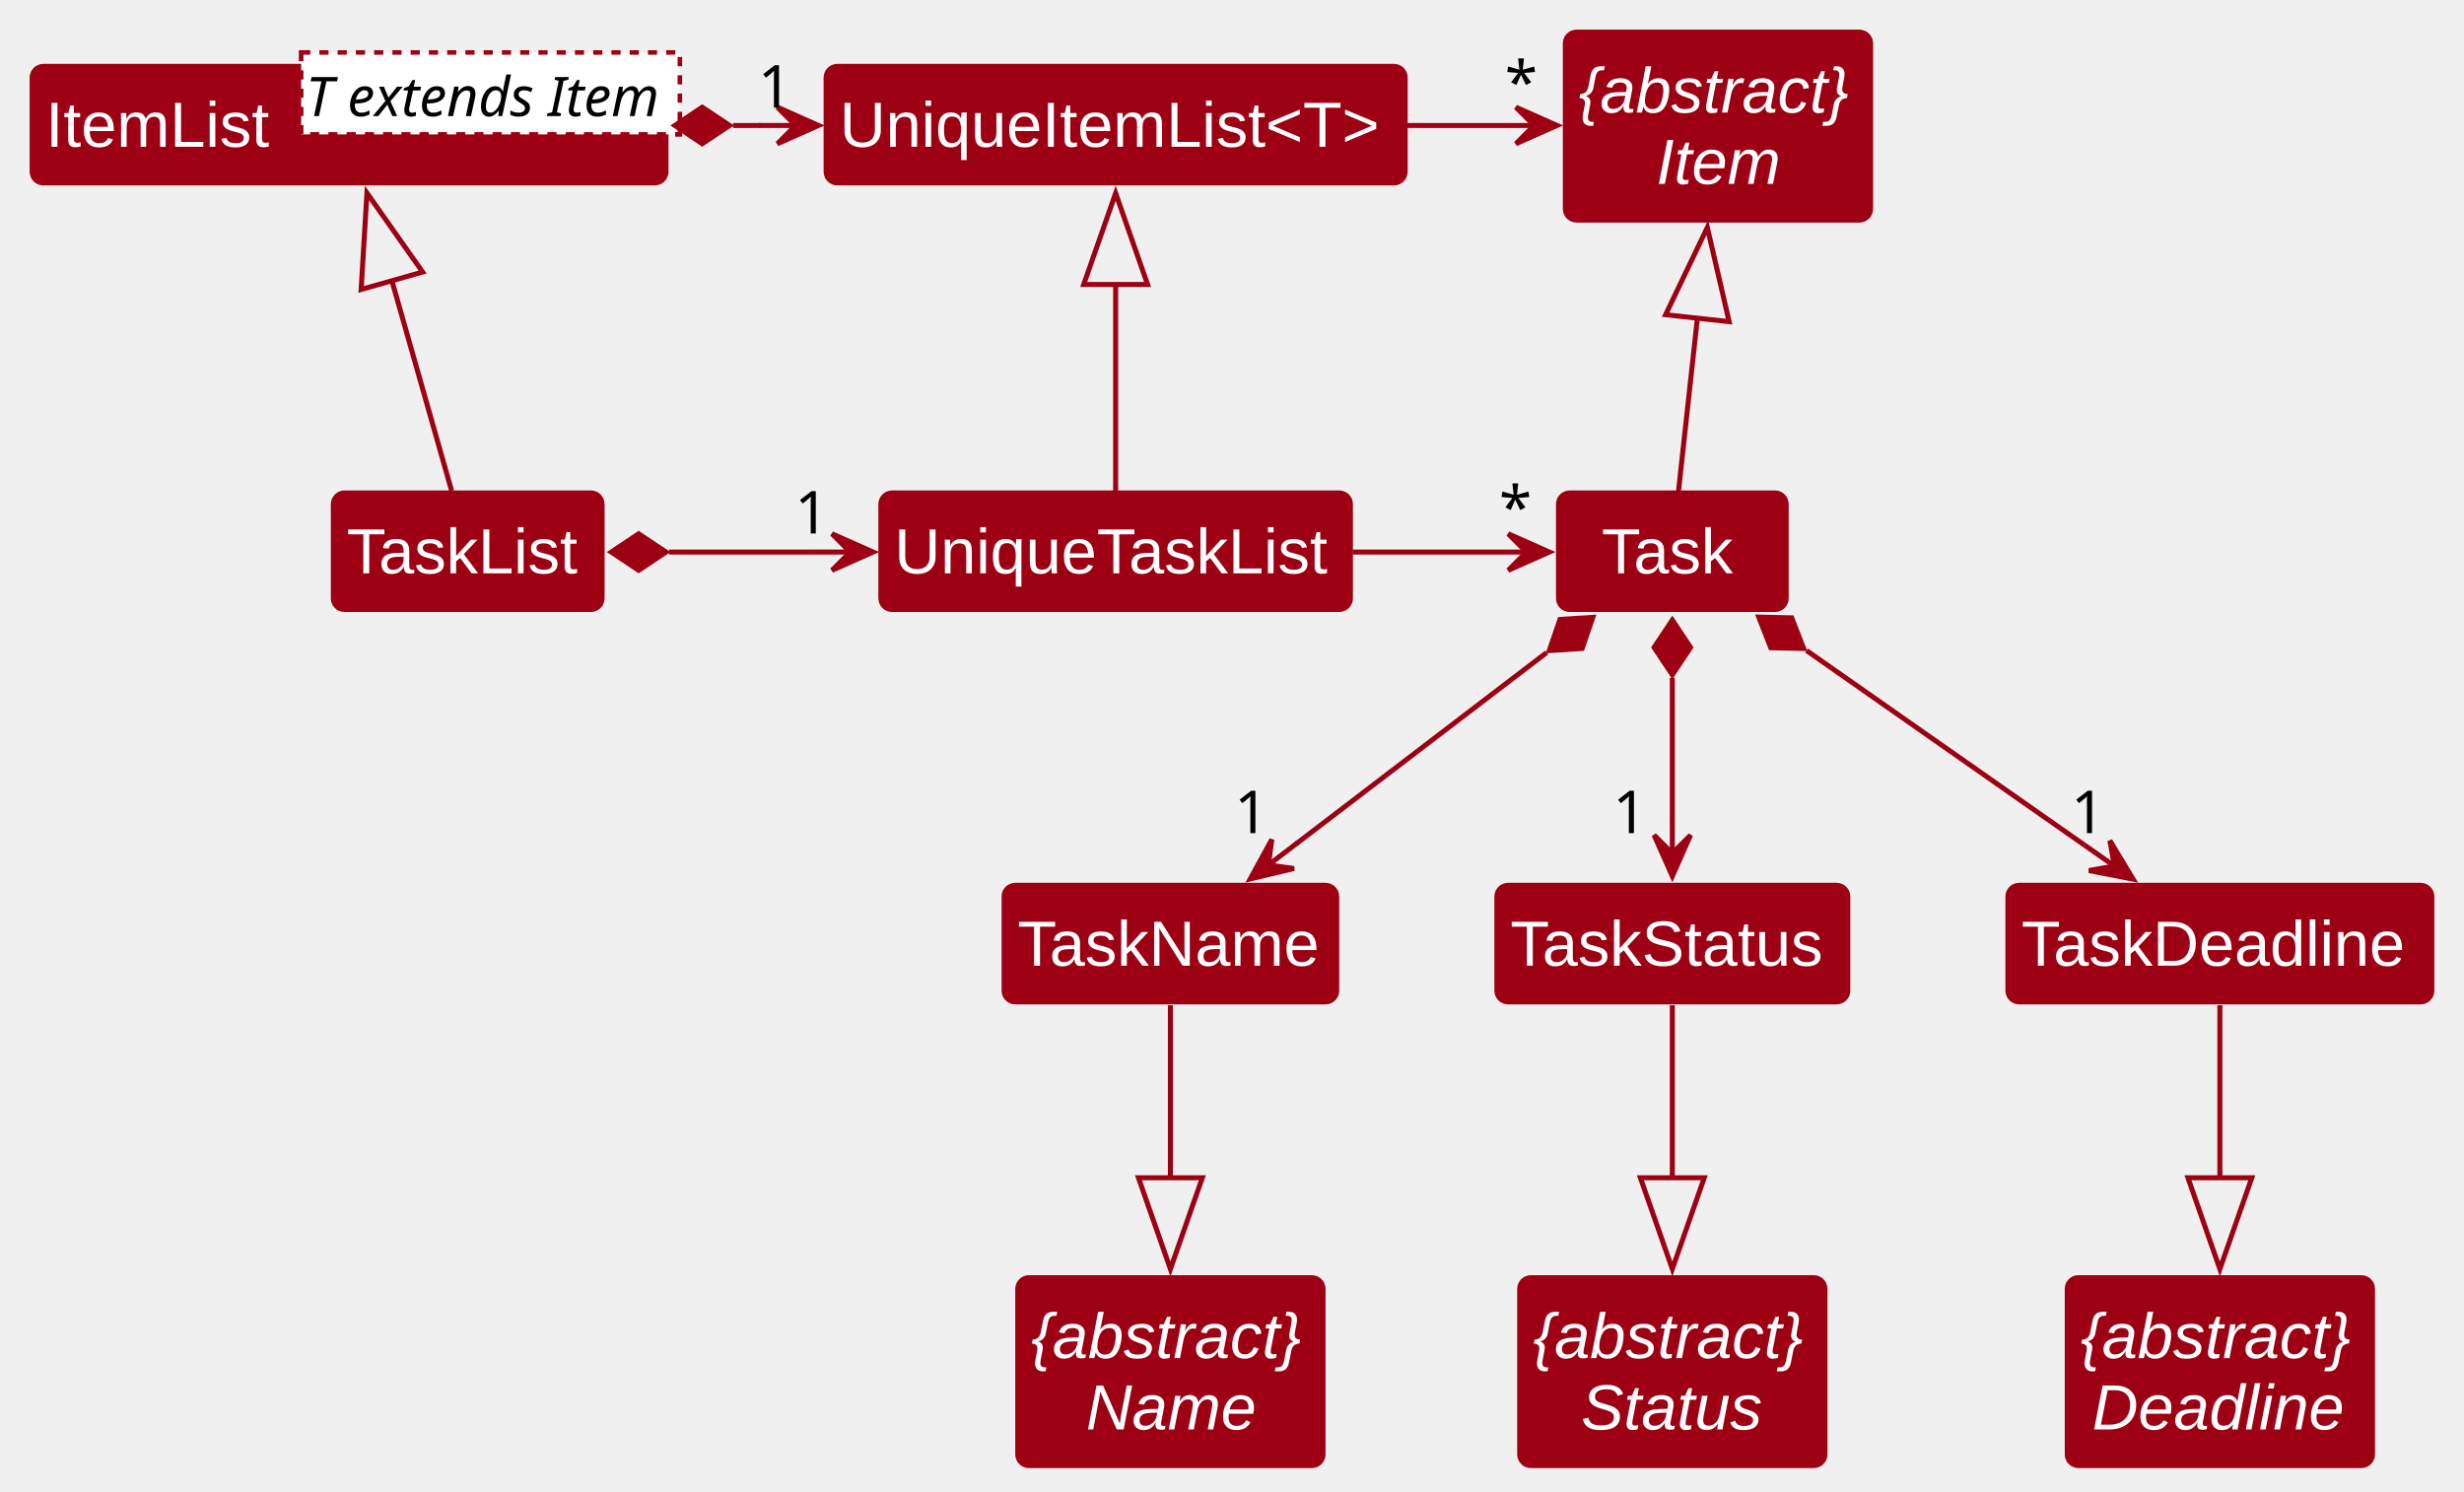
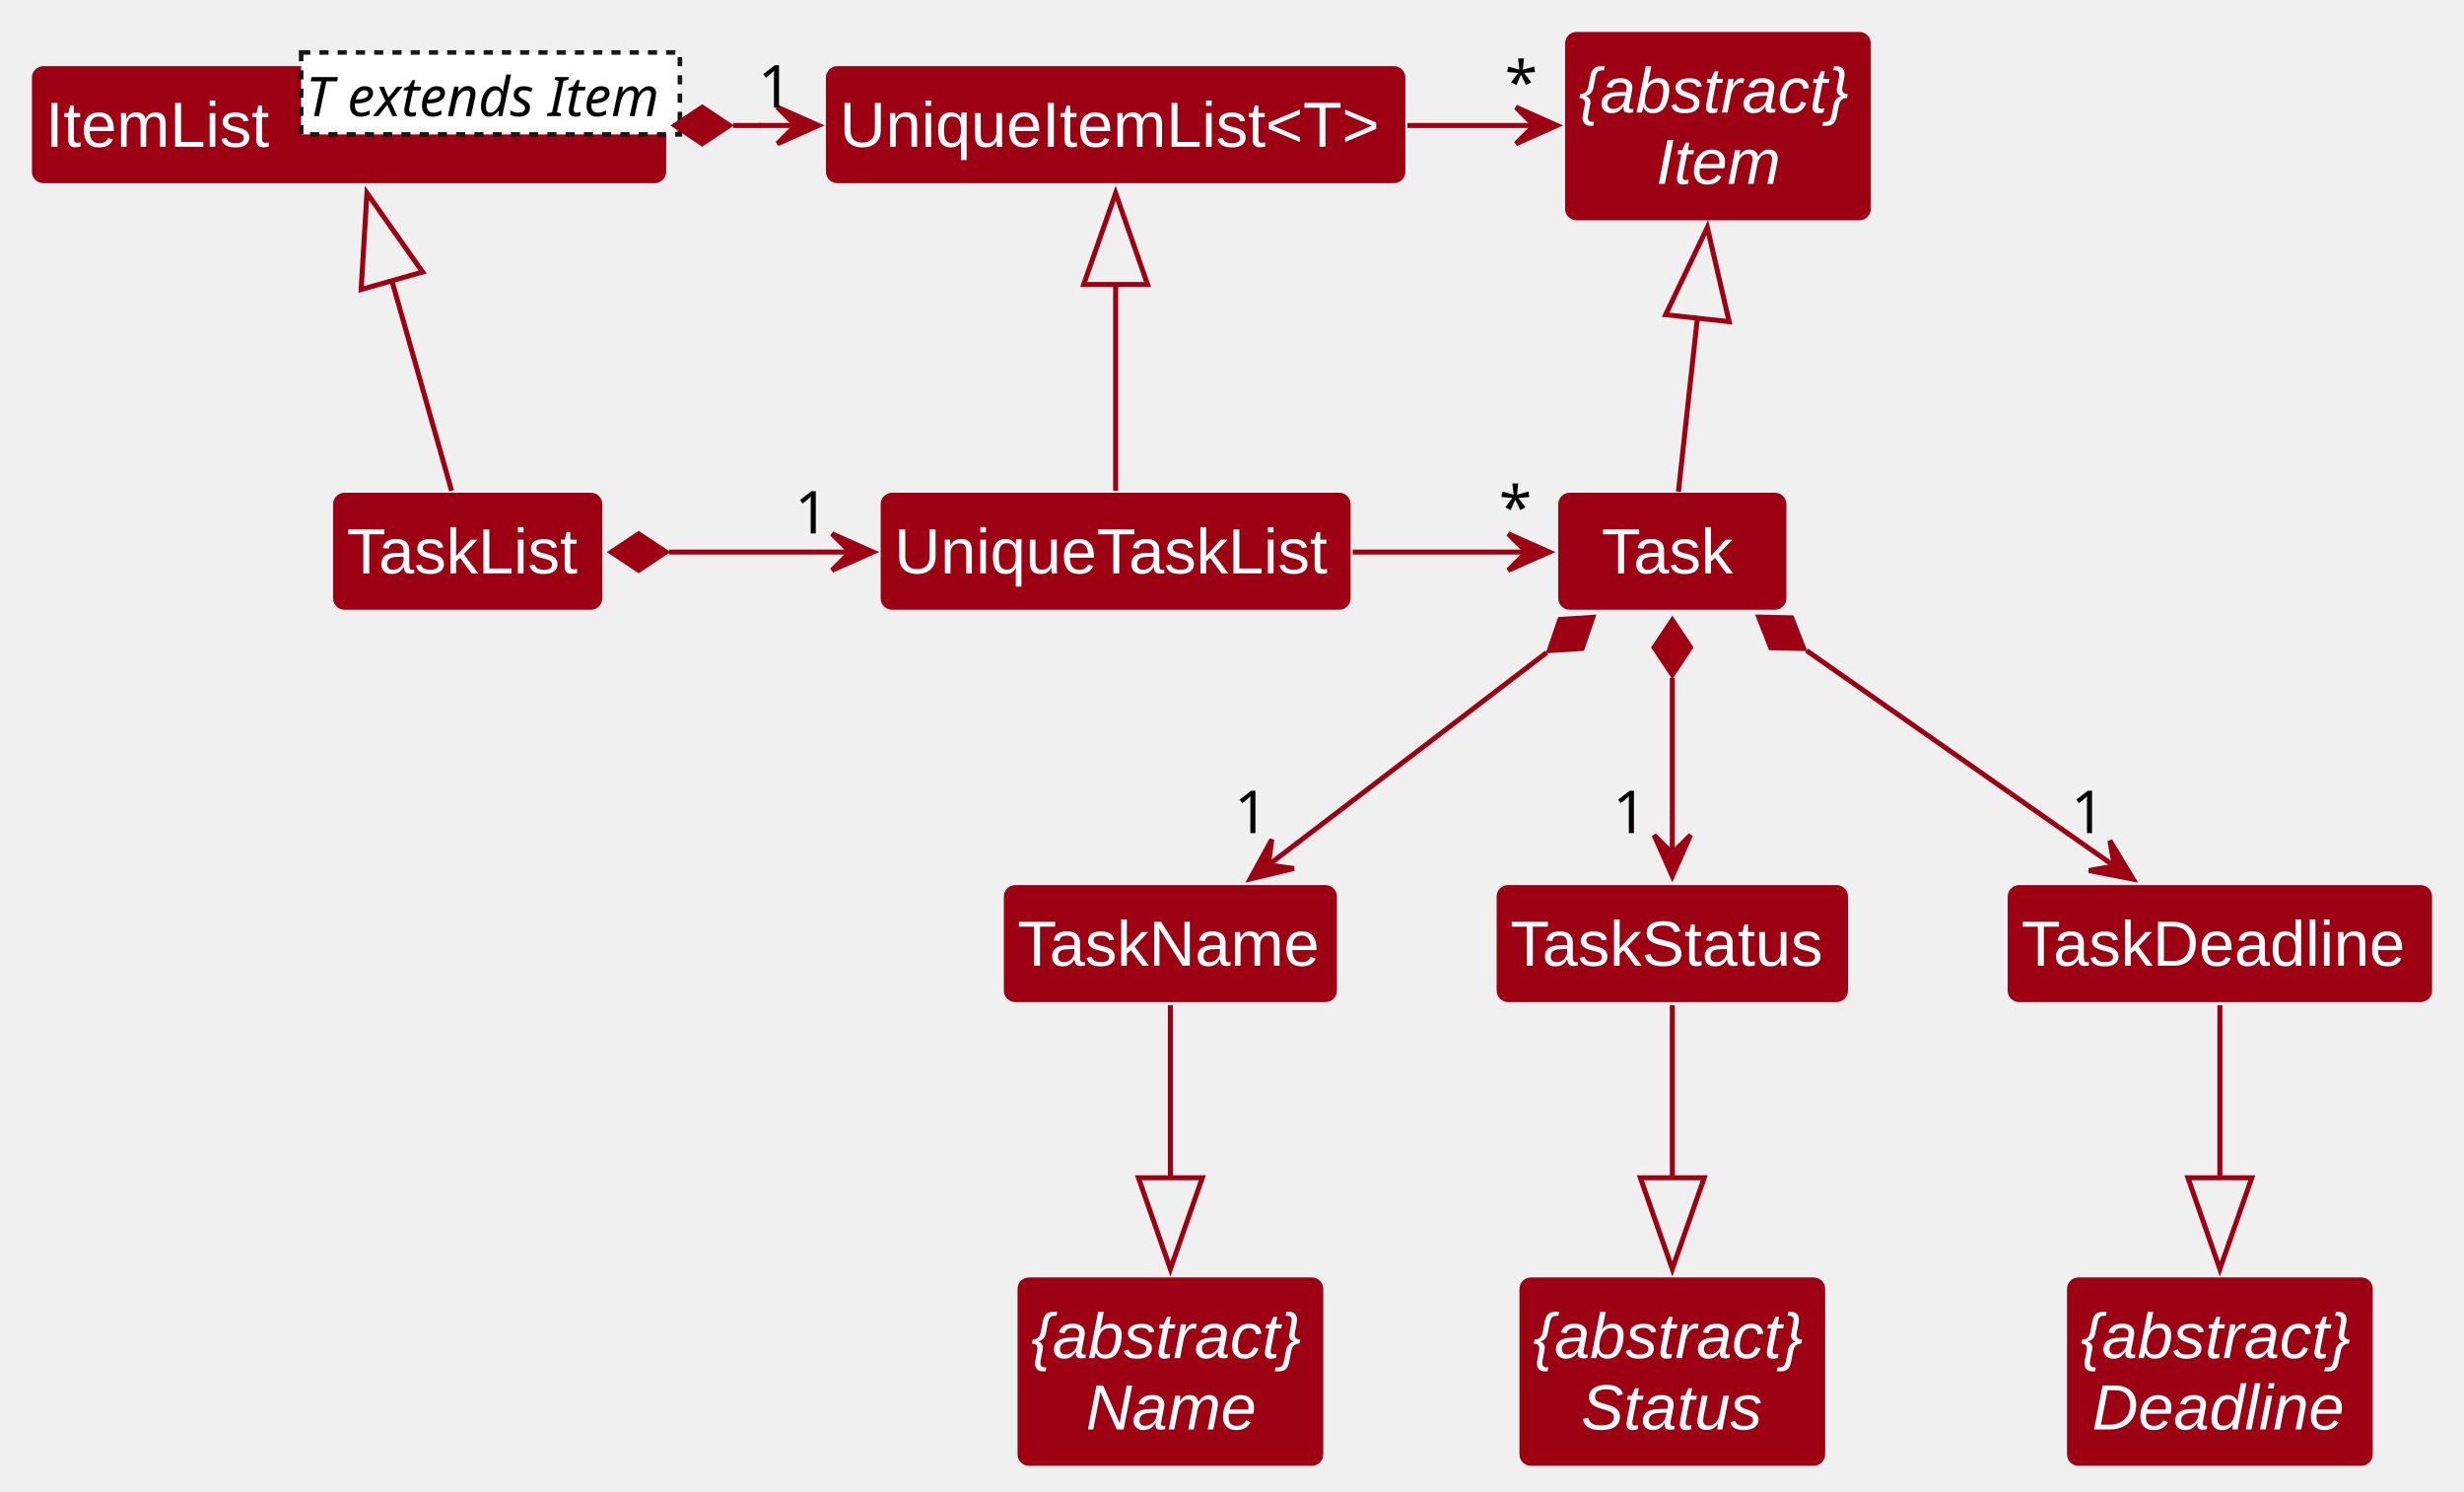
<svg xmlns="http://www.w3.org/2000/svg" contentStyleType="text/css" height="327px" preserveAspectRatio="none" style="width:540px;height:327px;background:#FFFFFF;" version="1.1" viewBox="0 0 540 327" width="540px" zoomAndPan="magnify">
  <defs />
  <g>
    <g id="elem_Item">
-       <rect codeLine="9" fill="#9D0012" height="41.281" id="Item" rx="2.5" ry="2.5" style="stroke:#9D0012;stroke-width:1.0;" width="67" x="343" y="7" />
+       <rect codeLine="9" fill="#9D0012" height="41.281" id="Item" rx="2.5" ry="2.5" style="stroke:#181818;stroke-width:0.0;" width="67" x="343" y="7" />
      <text fill="#FFFFFF" font-family="Arial" font-size="14" font-style="italic" lengthAdjust="spacing" textLength="61" x="346" y="24.674">{abstract}
            </text>
      <text fill="#FFFFFF" font-family="Arial" font-size="14" font-style="italic" lengthAdjust="spacing" textLength="27" x="363" y="40.315">Item
            </text>
    </g>
    <g id="elem_Name">
-       <rect codeLine="10" fill="#9D0012" height="41.281" id="Name" rx="2.5" ry="2.5" style="stroke:#9D0012;stroke-width:1.0;" width="67" x="223" y="280" />
+       <rect codeLine="10" fill="#9D0012" height="41.281" id="Name" rx="2.5" ry="2.5" style="stroke:#181818;stroke-width:0.0;" width="67" x="223" y="280" />
      <text fill="#FFFFFF" font-family="Arial" font-size="14" font-style="italic" lengthAdjust="spacing" textLength="61" x="226" y="297.674">{abstract}
            </text>
      <text fill="#FFFFFF" font-family="Arial" font-size="14" font-style="italic" lengthAdjust="spacing" textLength="37" x="238" y="313.315">Name
            </text>
    </g>
    <g id="elem_Deadline">
-       <rect codeLine="11" fill="#9D0012" height="41.281" id="Deadline" rx="2.5" ry="2.5" style="stroke:#9D0012;stroke-width:1.0;" width="67" x="453" y="280" />
+       <rect codeLine="11" fill="#9D0012" height="41.281" id="Deadline" rx="2.5" ry="2.5" style="stroke:#181818;stroke-width:0.0;" width="67" x="453" y="280" />
      <text fill="#FFFFFF" font-family="Arial" font-size="14" font-style="italic" lengthAdjust="spacing" textLength="61" x="456" y="297.674">{abstract}
            </text>
      <text fill="#FFFFFF" font-family="Arial" font-size="14" font-style="italic" lengthAdjust="spacing" textLength="56" x="458.5" y="313.315">Deadline
            </text>
    </g>
    <g id="elem_Status">
-       <rect codeLine="12" fill="#9D0012" height="41.281" id="Status" rx="2.5" ry="2.5" style="stroke:#9D0012;stroke-width:1.0;" width="67" x="333" y="280" />
+       <rect codeLine="12" fill="#9D0012" height="41.281" id="Status" rx="2.5" ry="2.5" style="stroke:#181818;stroke-width:0.0;" width="67" x="333" y="280" />
      <text fill="#FFFFFF" font-family="Arial" font-size="14" font-style="italic" lengthAdjust="spacing" textLength="61" x="336" y="297.674">{abstract}
            </text>
      <text fill="#FFFFFF" font-family="Arial" font-size="14" font-style="italic" lengthAdjust="spacing" textLength="40" x="346.5" y="313.315">Status
            </text>
    </g>
    <g id="elem_UniqueItemList">
-       <rect codeLine="13" fill="#9D0012" height="25.641" id="UniqueItemList" rx="2.5" ry="2.5" style="stroke:#9D0012;stroke-width:1.0;" width="127" x="181" y="14.5" />
+       <rect codeLine="13" fill="#9D0012" height="25.641" id="UniqueItemList" rx="2.5" ry="2.5" style="stroke:#181818;stroke-width:0.0;" width="127" x="181" y="14.5" />
      <text fill="#FFFFFF" font-family="Arial" font-size="14" lengthAdjust="spacing" textLength="117" x="184" y="32.174">UniqueItemList&lt;T&gt;
            </text>
    </g>
    <g id="elem_ItemList">
-       <rect codeLine="14" fill="#9D0012" height="25.641" id="ItemList" rx="2.5" ry="2.5" style="stroke:#9D0012;stroke-width:1.0;" width="139" x="7" y="14.5" />
+       <rect codeLine="14" fill="#9D0012" height="25.641" id="ItemList" rx="2.5" ry="2.5" style="stroke:#181818;stroke-width:0.0;" width="139" x="7" y="14.5" />
      <text fill="#FFFFFF" font-family="Arial" font-size="14" lengthAdjust="spacing" textLength="48" x="10" y="32.174">ItemList
            </text>
-       <rect fill="#FFFFFF" height="17.961" style="stroke:#9D0012;stroke-width:1.0;stroke-dasharray:2.0,2.0;" width="83" x="66" y="11.5" />
+       <rect fill="#FFFFFF" height="17.961" style="stroke:#181818;stroke-width:1.0;stroke-dasharray:2.0,2.0;" width="83" x="66" y="11.5" />
      <text fill="#000000" font-family="sans-serif" font-size="12" font-style="italic" lengthAdjust="spacing" textLength="81" x="67" y="25.449">T extends Item
            </text>
    </g>
    <g id="elem_Task">
-       <rect codeLine="16" fill="#9D0012" height="25.641" id="Task" rx="2.5" ry="2.5" style="stroke:#9D0012;stroke-width:1.0;" width="50" x="341.5" y="108" />
+       <rect codeLine="16" fill="#9D0012" height="25.641" id="Task" rx="2.5" ry="2.5" style="stroke:#181818;stroke-width:0.0;" width="50" x="341.5" y="108" />
      <text fill="#FFFFFF" font-family="Arial" font-size="14" lengthAdjust="spacing" textLength="31" x="351" y="125.674">Task
            </text>
    </g>
    <g id="elem_TaskName">
-       <rect codeLine="17" fill="#9D0012" height="25.641" id="TaskName" rx="2.5" ry="2.5" style="stroke:#9D0012;stroke-width:1.0;" width="73" x="220" y="194" />
+       <rect codeLine="17" fill="#9D0012" height="25.641" id="TaskName" rx="2.5" ry="2.5" style="stroke:#181818;stroke-width:0.0;" width="73" x="220" y="194" />
      <text fill="#FFFFFF" font-family="Arial" font-size="14" lengthAdjust="spacing" textLength="67" x="223" y="211.674">TaskName
            </text>
    </g>
    <g id="elem_TaskStatus">
-       <rect codeLine="18" fill="#9D0012" height="25.641" id="TaskStatus" rx="2.5" ry="2.5" style="stroke:#9D0012;stroke-width:1.0;" width="77" x="328" y="194" />
+       <rect codeLine="18" fill="#9D0012" height="25.641" id="TaskStatus" rx="2.5" ry="2.5" style="stroke:#181818;stroke-width:0.0;" width="77" x="328" y="194" />
      <text fill="#FFFFFF" font-family="Arial" font-size="14" lengthAdjust="spacing" textLength="71" x="331" y="211.674">TaskStatus
            </text>
    </g>
    <g id="elem_TaskDeadline">
-       <rect codeLine="19" fill="#9D0012" height="25.641" id="TaskDeadline" rx="2.5" ry="2.5" style="stroke:#9D0012;stroke-width:1.0;" width="93" x="440" y="194" />
+       <rect codeLine="19" fill="#9D0012" height="25.641" id="TaskDeadline" rx="2.5" ry="2.5" style="stroke:#181818;stroke-width:0.0;" width="93" x="440" y="194" />
      <text fill="#FFFFFF" font-family="Arial" font-size="14" lengthAdjust="spacing" textLength="87" x="443" y="211.674">TaskDeadline
            </text>
    </g>
    <g id="elem_TaskList">
-       <rect codeLine="20" fill="#9D0012" height="25.641" id="TaskList" rx="2.5" ry="2.5" style="stroke:#9D0012;stroke-width:1.0;" width="59" x="73" y="108" />
+       <rect codeLine="20" fill="#9D0012" height="25.641" id="TaskList" rx="2.5" ry="2.5" style="stroke:#181818;stroke-width:0.0;" width="59" x="73" y="108" />
      <text fill="#FFFFFF" font-family="Arial" font-size="14" lengthAdjust="spacing" textLength="53" x="76" y="125.674">TaskList
            </text>
    </g>
    <g id="elem_UniqueTaskList">
-       <rect codeLine="21" fill="#9D0012" height="25.641" id="UniqueTaskList" rx="2.5" ry="2.5" style="stroke:#9D0012;stroke-width:1.0;" width="103" x="193" y="108" />
+       <rect codeLine="21" fill="#9D0012" height="25.641" id="UniqueTaskList" rx="2.5" ry="2.5" style="stroke:#181818;stroke-width:0.0;" width="103" x="193" y="108" />
      <text fill="#FFFFFF" font-family="Arial" font-size="14" lengthAdjust="spacing" textLength="97" x="196" y="125.674">UniqueTaskList
            </text>
    </g>
    <g id="link_ItemList_TaskList">
      <path d="M85.84,61.36 C90.39,77.39 95.6,95.73 98.97,107.56 " fill="none" id="ItemList-backto-TaskList" style="stroke:#9D0012;stroke-width:1.1;" />
      <polygon fill="none" points="79.15,63.45,80.42,42.3,92.62,59.62,79.15,63.45" style="stroke:#9D0012;stroke-width:1.1;" />
    </g>
    <g id="link_UniqueItemList_UniqueTaskList">
      <path d="M244.5,62.19 C244.5,78.03 244.5,95.93 244.5,107.56 " fill="none" id="UniqueItemList-backto-UniqueTaskList" style="stroke:#9D0012;stroke-width:1.1;" />
      <polygon fill="none" points="237.5,62.35,244.5,42.35,251.5,62.35,237.5,62.35" style="stroke:#9D0012;stroke-width:1.1;" />
    </g>
    <g id="link_ItemList_UniqueItemList">
      <path codeLine="23" d="M160.67,27.5 C162.67,27.5 164.67,27.5 166.67,27.5 " fill="none" id="ItemList-UniqueItemList" style="stroke:#9D0012;stroke-width:1.1;" />
      <polygon fill="#9D0012" points="147.9,27.5,153.9,31.5,159.9,27.5,153.9,23.5,147.9,27.5" style="stroke:#9D0012;stroke-width:1.1;" />
      <polygon fill="#9D0012" points="179.37,27.5,170.37,23.5,174.37,27.5,170.37,31.5,179.37,27.5" style="stroke:#9D0012;stroke-width:1.1;" />
      <line style="stroke:#9D0012;stroke-width:1.1;" x1="174.37" x2="166.37" y1="27.5" y2="27.5" />
      <text fill="#000000" font-family="sans-serif" font-size="13" lengthAdjust="spacing" textLength="7" x="166.119" y="23.583">1
            </text>
    </g>
    <g id="link_UniqueItemList_Item">
      <path codeLine="24" d="M308.44,27.5 C317.73,27.5 327.02,27.5 336.3,27.5 " fill="none" id="UniqueItemList-to-Item" style="stroke:#9D0012;stroke-width:1.1;" />
      <polygon fill="#9D0012" points="341.22,27.5,332.22,23.5,336.22,27.5,332.22,31.5,341.22,27.5" style="stroke:#9D0012;stroke-width:1.1;" />
      <text fill="#000000" font-family="sans-serif" font-size="13" lengthAdjust="spacing" textLength="5" x="329.796" y="22.67">*
            </text>
    </g>
    <g id="link_TaskList_UniqueTaskList">
      <path codeLine="26" d="M146.61,121 C157.21,121 167.8,121 178.4,121 " fill="none" id="TaskList-UniqueTaskList" style="stroke:#9D0012;stroke-width:1.1;" />
      <polygon fill="#9D0012" points="133.97,121,139.97,125,145.97,121,139.97,117,133.97,121" style="stroke:#9D0012;stroke-width:1.1;" />
      <polygon fill="#9D0012" points="191.34,121,182.34,117,186.34,121,182.34,125,191.34,121" style="stroke:#9D0012;stroke-width:1.1;" />
      <line style="stroke:#9D0012;stroke-width:1.1;" x1="186.34" x2="178.34" y1="121" y2="121" />
      <text fill="#000000" font-family="sans-serif" font-size="13" lengthAdjust="spacing" textLength="7" x="174.171" y="116.93">1
            </text>
    </g>
    <g id="link_UniqueTaskList_Task">
      <path codeLine="27" d="M296.45,121 C309.22,121 322,121 334.78,121 " fill="none" id="UniqueTaskList-to-Task" style="stroke:#9D0012;stroke-width:1.1;" />
      <polygon fill="#9D0012" points="339.54,121,330.54,117,334.54,121,330.54,125,339.54,121" style="stroke:#9D0012;stroke-width:1.1;" />
      <text fill="#000000" font-family="sans-serif" font-size="13" lengthAdjust="spacing" textLength="5" x="328.538" y="115.831">*
            </text>
    </g>
    <g id="link_Task_TaskName">
      <path codeLine="28" d="M338.95,143.04 C322.18,155.84 300.84,172.14 284.07,184.95 " fill="none" id="Task-TaskName" style="stroke:#9D0012;stroke-width:1.1;" />
      <polygon fill="#9D0012" points="349.07,135.31,341.874,135.778,339.538,142.6,346.734,142.132,349.07,135.31" style="stroke:#9D0012;stroke-width:1.1;" />
      <polygon fill="#9D0012" points="274,192.64,283.581,190.358,277.974,189.606,278.726,183.999,274,192.64" style="stroke:#9D0012;stroke-width:1.1;" />
      <line style="stroke:#9D0012;stroke-width:1.1;" x1="277.974" x2="284.33" y1="189.606" y2="184.745" />
      <text fill="#000000" font-family="sans-serif" font-size="13" lengthAdjust="spacing" textLength="7" x="270.52" y="182.604">1
            </text>
    </g>
    <g id="link_Task_TaskDeadline">
      <path codeLine="29" d="M395.92,142.59 C414.44,155.56 438.27,172.24 456.84,185.24 " fill="none" id="Task-TaskDeadline" style="stroke:#9D0012;stroke-width:1.1;" />
      <polygon fill="#9D0012" points="385.45,135.26,388.073,141.977,395.282,142.14,392.659,135.423,385.45,135.26" style="stroke:#9D0012;stroke-width:1.1;" />
      <polygon fill="#9D0012" points="467.48,192.69,462.399,184.253,463.383,189.823,457.813,190.808,467.48,192.69" style="stroke:#9D0012;stroke-width:1.1;" />
      <line style="stroke:#9D0012;stroke-width:1.1;" x1="463.383" x2="456.83" y1="189.823" y2="185.23" />
      <text fill="#000000" font-family="sans-serif" font-size="13" lengthAdjust="spacing" textLength="7" x="453.873" y="182.604">1
            </text>
    </g>
    <g id="link_Task_TaskStatus">
      <path codeLine="30" d="M366.5,148.58 C366.5,158.34 366.5,169.39 366.5,179.17 " fill="none" id="Task-TaskStatus" style="stroke:#9D0012;stroke-width:1.1;" />
      <polygon fill="#9D0012" points="366.5,135.91,362.5,141.91,366.5,147.91,370.5,141.91,366.5,135.91" style="stroke:#9D0012;stroke-width:1.1;" />
      <polygon fill="#9D0012" points="366.5,192.04,370.5,183.04,366.5,187.04,362.5,183.04,366.5,192.04" style="stroke:#9D0012;stroke-width:1.1;" />
      <line style="stroke:#9D0012;stroke-width:1.1;" x1="366.5" x2="366.5" y1="187.04" y2="179.04" />
      <text fill="#000000" font-family="sans-serif" font-size="13" lengthAdjust="spacing" textLength="7" x="353.472" y="182.604">1
            </text>
    </g>
    <g id="link_Item_Task">
      <path codeLine="31" d="M372.01,69.58 C370.49,83.45 368.91,97.91 367.84,107.76 " fill="none" id="Item-backto-Task" style="stroke:#9D0012;stroke-width:1.1;" />
      <polygon fill="none" points="365.03,68.98,374.17,49.86,378.95,70.5,365.03,68.98" style="stroke:#9D0012;stroke-width:1.1;" />
    </g>
    <g id="link_TaskName_Name">
      <path codeLine="33" d="M256.5,220.34 C256.5,230.15 256.5,244.46 256.5,258.23 " fill="none" id="TaskName-to-Name" style="stroke:#9D0012;stroke-width:1.1;" />
      <polygon fill="none" points="263.5,258.15,256.5,278.15,249.5,258.15,263.5,258.15" style="stroke:#9D0012;stroke-width:1.1;" />
    </g>
    <g id="link_TaskDeadline_Deadline">
      <path codeLine="34" d="M486.5,220.34 C486.5,230.15 486.5,244.46 486.5,258.23 " fill="none" id="TaskDeadline-to-Deadline" style="stroke:#9D0012;stroke-width:1.1;" />
      <polygon fill="none" points="493.5,258.15,486.5,278.15,479.5,258.15,493.5,258.15" style="stroke:#9D0012;stroke-width:1.1;" />
    </g>
    <g id="link_TaskStatus_Status">
      <path codeLine="35" d="M366.5,220.34 C366.5,230.15 366.5,244.46 366.5,258.23 " fill="none" id="TaskStatus-to-Status" style="stroke:#9D0012;stroke-width:1.1;" />
      <polygon fill="none" points="373.5,258.15,366.5,278.15,359.5,258.15,373.5,258.15" style="stroke:#9D0012;stroke-width:1.1;" />
    </g>
  </g>
</svg>
